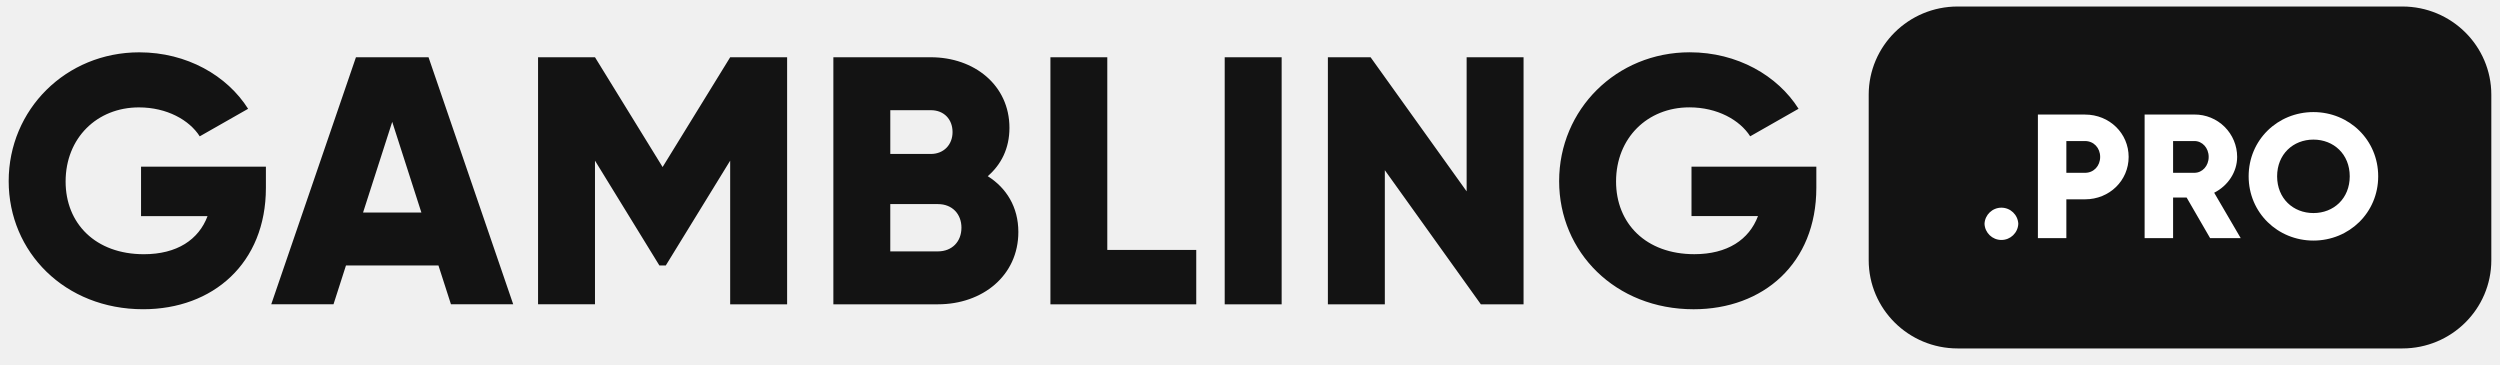
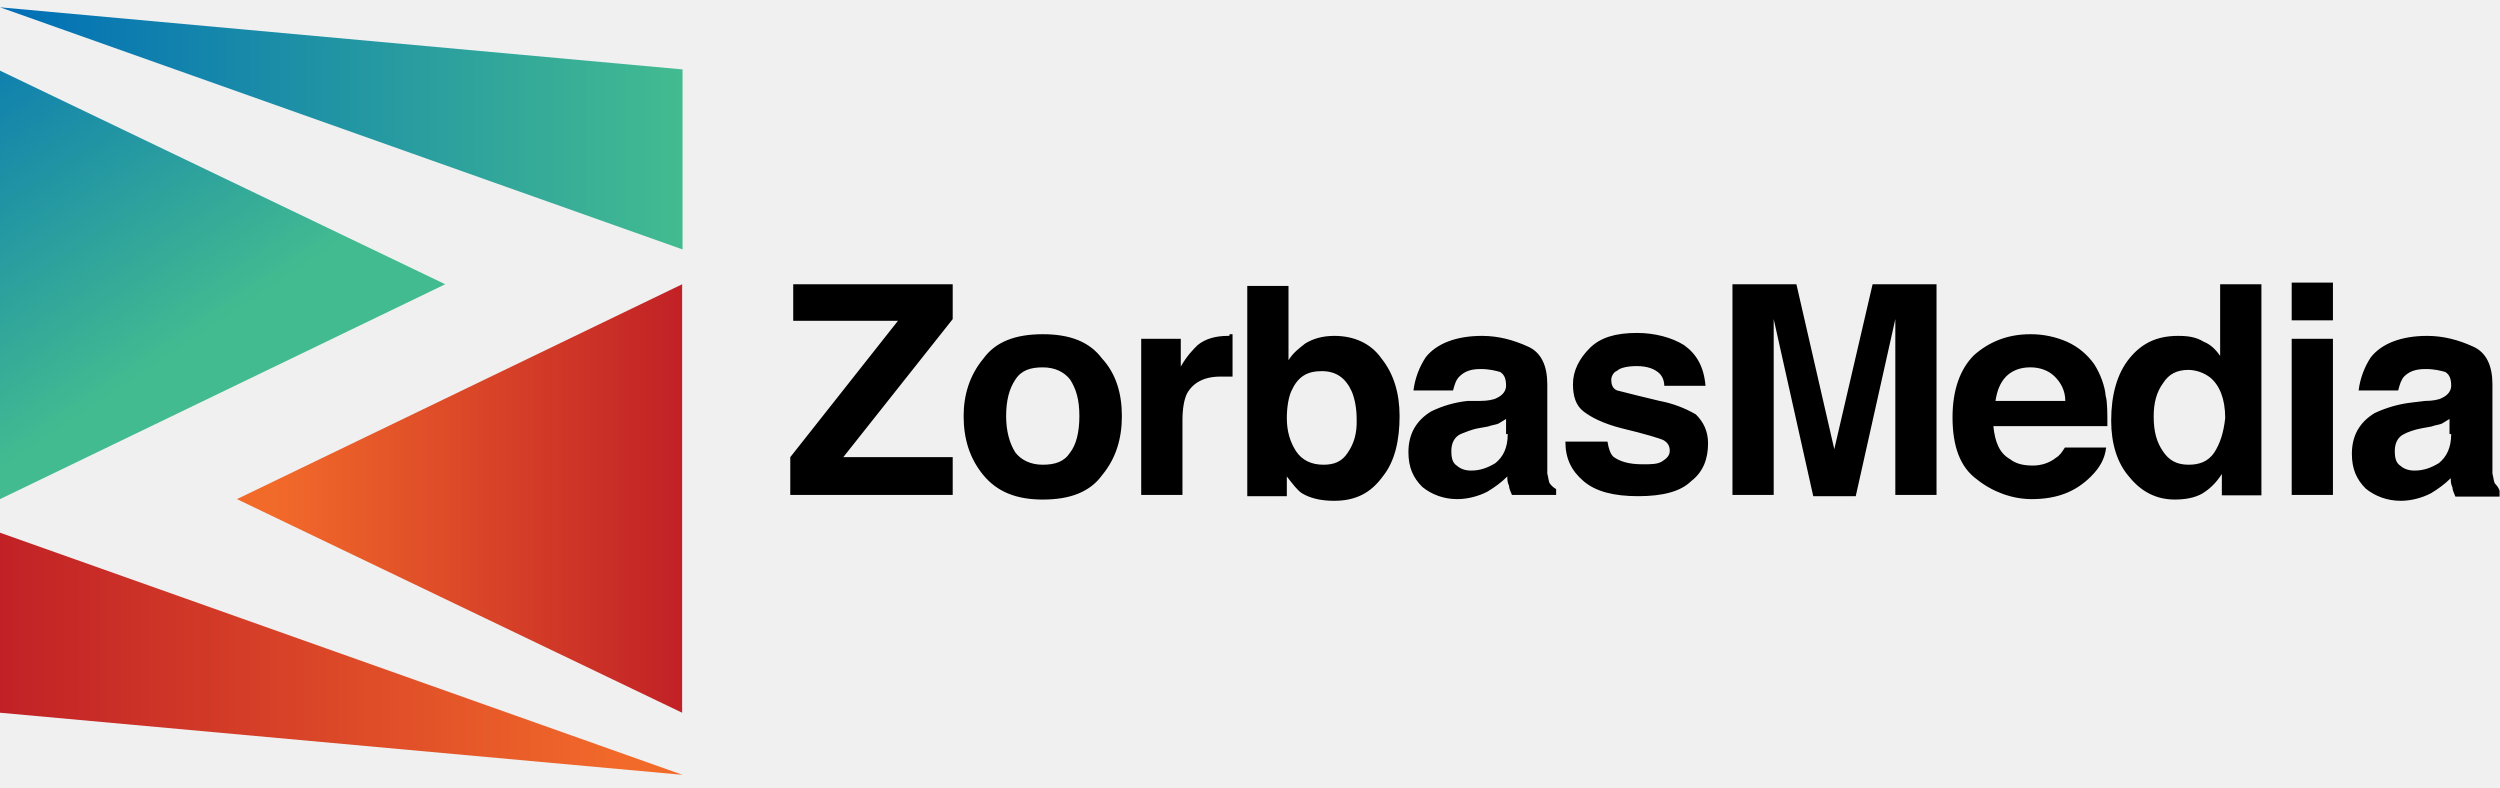
- <svg xmlns="http://www.w3.org/2000/svg" width="144" height="21" fill="none">
-   <path d="M15.316 10.82c0 4.35-3.055 6.992-7.07 6.992C3.738 17.813.5 14.521.5 10.434c0-4.127 3.3-7.42 7.521-7.42 2.746 0 5.062 1.342 6.27 3.253l-2.786 1.586c-.595-.935-1.885-1.667-3.504-1.667-2.419 0-4.222 1.768-4.222 4.269 0 2.42 1.722 4.188 4.508 4.188 1.905 0 3.157-.834 3.668-2.195H8.124V9.601h7.192v1.219zM25.256 15.291h-5.328l-.718 2.235h-3.586l4.879-14.229h4.18l4.878 14.23h-3.586l-.72-2.236zm-.984-3.048l-1.68-5.224-1.68 5.224h3.36zM45.338 17.528h-3.28V9.254L38.35 15.29h-.37l-3.709-6.037v8.274h-3.279V3.298h3.28l3.894 6.323 3.893-6.324h3.279v14.231zM58.657 13.36c0 2.522-2.069 4.168-4.63 4.168h-6.025V3.298h5.614c2.5 0 4.528 1.606 4.528 4.066 0 1.18-.472 2.113-1.25 2.784 1.068.671 1.763 1.77 1.763 3.213zm-7.376-7.012v2.52h2.337c.738 0 1.249-.529 1.249-1.261 0-.732-.49-1.26-1.25-1.26h-2.336zm4.099 6.77c0-.794-.534-1.362-1.353-1.362H51.28v2.724h2.746c.82-.002 1.353-.57 1.353-1.363zM68.904 14.397v3.131h-8.4V3.298h3.276v11.099h5.124zM73.822 3.297h-3.279v14.231h3.28V3.298zM87.757 3.297v14.231h-2.46l-5.531-7.725v7.725h-3.28V3.298h2.46l5.532 7.724V3.297h3.28zM104.621 10.82c0 4.35-3.054 6.993-7.07 6.993-4.507 0-7.745-3.294-7.745-7.38 0-4.128 3.3-7.421 7.521-7.421 2.746 0 5.062 1.342 6.27 3.253l-2.786 1.586c-.595-.935-1.885-1.667-3.504-1.667-2.419 0-4.222 1.768-4.222 4.269 0 2.42 1.721 4.188 4.508 4.188 1.905 0 3.156-.834 3.667-2.195h-3.83V9.601h7.191v1.219z" fill="#131313" />
-   <path fill-rule="evenodd" clip-rule="evenodd" d="M143.5 14.987c0 2.807-2.294 5.083-5.123 5.083H112.76c-2.829 0-5.123-2.276-5.123-5.083v-9.53c0-2.806 2.294-5.082 5.123-5.082h25.617c2.829 0 5.123 2.276 5.123 5.082v9.53z" fill="#131313" />
-   <path d="M114.308 12.892a.974.974 0 011.946 0 .974.974 0 01-1.946 0zM122.61 9.039c0 1.353-1.097 2.442-2.512 2.442h-1.076v2.237h-1.639V6.599h2.715c1.415 0 2.512 1.087 2.512 2.44zm-1.641 0c0-.52-.37-.915-.871-.915h-1.076v1.83h1.076c.503 0 .871-.396.871-.915zM125.949 11.377h-.779v2.338h-1.64V6.597h2.871a2.443 2.443 0 012.459 2.44c0 .874-.534 1.666-1.323 2.064l1.527 2.614h-1.762l-1.353-2.338zm-.779-1.424h1.231c.451 0 .819-.395.819-.915 0-.519-.368-.914-.819-.914h-1.231v1.83zM129.522 10.156c0-2.095 1.67-3.7 3.731-3.7s3.731 1.605 3.731 3.7-1.67 3.701-3.731 3.701c-2.058 0-3.731-1.606-3.731-3.7zm5.823 0c0-1.271-.922-2.115-2.092-2.115-1.169 0-2.091.844-2.091 2.115 0 1.272.922 2.116 2.091 2.116 1.17.002 2.092-.844 2.092-2.116z" fill="#fff" />
+ <svg xmlns="http://www.w3.org/2000/svg" width="108" height="34" fill="none">
+   <g clip-path="url(#clip0)">
+     <path d="M41.157 13.785V12.28h-6.89v1.578h4.526l-4.653 5.891v1.632h7.017v-1.632H36.43l4.727-5.964zM45.047 14.438c-1.182 0-2.036.326-2.563 1.051-.6.725-.855 1.577-.855 2.484 0 .979.255 1.83.855 2.556.6.725 1.436 1.052 2.563 1.052 1.182 0 2.036-.327 2.563-1.052.6-.725.855-1.577.855-2.556 0-.98-.255-1.831-.855-2.484-.545-.725-1.381-1.051-2.563-1.051zm1.182 5.112c-.255.399-.655.526-1.182.526-.527 0-.927-.2-1.182-.526-.254-.399-.4-.925-.4-1.577 0-.653.128-1.178.4-1.577.255-.4.655-.526 1.182-.526.527 0 .927.2 1.182.526.254.398.4.852.4 1.577s-.146 1.25-.4 1.577zM53.046 14.51c-.528 0-.982.127-1.31.4-.2.198-.454.452-.726.924v-1.197H49.3v6.744h1.782v-3.209c0-.525.073-.924.2-1.178.255-.453.727-.725 1.436-.725h.528v-1.831h-.128c0 .072 0 .072-.072.072zM57.645 14.51c-.527 0-.927.127-1.255.326-.254.2-.527.4-.727.726v-3.21h-1.781v9.083h1.709v-.852c.254.327.454.599.654.726.327.199.782.326 1.382.326.927 0 1.581-.327 2.108-1.052.528-.652.727-1.577.727-2.61 0-.98-.254-1.831-.781-2.484-.455-.653-1.182-.979-2.036-.979zm.582 5.04c-.255.399-.6.526-1.055.526-.527 0-.927-.2-1.181-.58-.255-.4-.4-.852-.4-1.433 0-.453.072-.906.2-1.178.272-.598.654-.852 1.309-.852.654 0 1.054.326 1.308.906.128.327.2.726.2 1.179.019.58-.109 1.033-.381 1.432zM66.97 20.91c-.072-.073-.072-.254-.127-.454V16.595c0-.78-.254-1.378-.854-1.632-.6-.272-1.255-.453-1.964-.453-1.108 0-1.963.326-2.435.925a3.363 3.363 0 00-.528 1.432h1.71c.072-.272.126-.453.272-.599.2-.199.454-.326.909-.326.4 0 .654.073.854.127.2.127.255.326.255.598 0 .2-.128.4-.4.526-.128.073-.4.127-.727.127h-.528a4.69 4.69 0 00-1.581.453c-.654.4-.982.98-.982 1.759 0 .652.2 1.106.6 1.504.4.327.927.526 1.509.526.454 0 .927-.127 1.309-.326.327-.2.6-.399.854-.653 0 .127 0 .254.073.4 0 .126.073.253.127.398h1.909v-.254a.786.786 0 01-.254-.217zm-1.836-2.158c0 .599-.2.98-.527 1.251-.327.2-.654.326-1.054.326-.255 0-.455-.072-.6-.199-.2-.127-.255-.326-.255-.653 0-.326.128-.598.4-.725.2-.072.455-.2.782-.254l.4-.072c.2-.073.327-.073.454-.127.128-.072.2-.127.328-.2v.653h.072zM71.697 17.32a94.283 94.283 0 01-1.836-.453c-.2-.073-.255-.272-.255-.454 0-.126.073-.326.255-.398.127-.127.454-.2.854-.2.455 0 .782.127.982.327.127.127.2.326.2.525h1.781c-.072-.852-.4-1.378-.927-1.758-.527-.327-1.254-.526-2.036-.526-.927 0-1.581.2-2.036.653-.454.453-.727.979-.727 1.559 0 .526.127.924.455 1.178.327.254.854.526 1.636.725 1.054.254 1.709.454 1.836.526.2.127.254.272.254.453 0 .2-.127.327-.327.453-.2.127-.454.127-.854.127-.6 0-.982-.127-1.255-.326-.127-.127-.2-.326-.254-.653h-1.818c0 .726.254 1.251.782 1.705.527.453 1.309.652 2.363.652s1.836-.2 2.29-.652c.528-.4.728-.98.728-1.632 0-.526-.2-.925-.528-1.25a4.961 4.961 0 00-1.563-.581zM79.241 19.405l-1.636-7.125h-2.763v9.101h1.782v-6.146-.725-.725l1.708 7.65h1.836l1.71-7.65v7.596h1.78v-9.1h-2.762l-1.655 7.124zM90.476 15.743a2.886 2.886 0 00-1.182-.979 3.901 3.901 0 00-1.582-.326c-.981 0-1.781.326-2.436.906-.6.598-.927 1.505-.927 2.683 0 1.251.328 2.158 1.055 2.683.654.526 1.509.852 2.363.852 1.109 0 1.909-.326 2.563-.979.4-.398.6-.78.655-1.25h-1.782c-.127.199-.2.326-.4.453-.254.2-.6.326-.981.326-.4 0-.728-.072-.982-.272-.455-.254-.655-.725-.727-1.432h4.926c0-.598 0-1.052-.073-1.305-.036-.435-.236-.961-.49-1.36zm-4.272 1.577c.072-.453.2-.78.454-1.051.255-.254.6-.4 1.054-.4.4 0 .782.128 1.055.4.254.254.454.598.454 1.051h-3.017zM95.984 15.49c-.2-.327-.455-.6-.782-.726-.327-.2-.654-.254-1.109-.254-.927 0-1.581.326-2.108.98-.528.652-.782 1.576-.782 2.682 0 .98.254 1.831.782 2.43.527.652 1.181.978 1.963.978.454 0 .854-.072 1.181-.253.328-.2.6-.454.855-.852v.924h1.709V12.28H95.91v3.21h.073zm-.327 4.06c-.273.399-.655.526-1.11.526-.526 0-.854-.2-1.108-.58-.273-.4-.4-.852-.4-1.505 0-.598.127-1.052.4-1.432.254-.4.6-.58 1.109-.58a1.6 1.6 0 01.927.326c.4.326.654.906.654 1.758-.072.635-.218 1.088-.472 1.487zM100.783 12.207h-1.782v1.632h1.782v-1.632zM100.783 14.637h-1.782v6.744h1.782v-6.744zM107.8 20.91c-.073-.073-.073-.254-.127-.454V16.595c0-.78-.255-1.378-.855-1.632-.6-.272-1.254-.453-1.963-.453-1.109 0-1.963.326-2.436.925a3.373 3.373 0 00-.527 1.432h1.709c.072-.272.127-.453.254-.599.2-.199.455-.326.927-.326.4 0 .655.073.855.127.2.127.254.326.254.598 0 .2-.127.4-.4.526-.127.073-.4.127-.727.127l-.6.072a5.152 5.152 0 00-1.581.454c-.655.399-.982.979-.982 1.758 0 .653.2 1.106.6 1.505.4.326.927.526 1.509.526.454 0 .927-.127 1.309-.327.327-.199.6-.398.854-.652 0 .127 0 .254.073.399 0 .127.073.253.127.398h1.909V21.2a.729.729 0 00-.182-.29zm-1.909-2.158c0 .598-.2.98-.527 1.251-.327.2-.654.326-1.054.326-.255 0-.455-.072-.6-.199-.2-.127-.255-.326-.255-.653 0-.326.128-.598.4-.725.127-.072.455-.2.782-.254l.4-.072c.2-.073.327-.073.454-.127.128-.073.2-.127.328-.2v.653h.072z" fill="#000" />
+     <path d="M10.235 21.562l19.233 9.228V12.28l-19.233 9.282z" fill="url(#paint0_linear)" />
+     <path d="M29.486 33.473L0 23.013v7.777l29.486 2.683z" fill="url(#paint1_linear)" />
+     <path d="M0 21.562l19.233-9.282L0 3.052v18.51z" fill="url(#paint2_linear)" />
+     <path d="M0 .315l29.486 10.46V2.999L0 .315z" fill="url(#paint3_linear)" />
+   </g>
+   <defs>
+     <linearGradient id="paint0_linear" x1="10.242" y1="21.537" x2="29.479" y2="21.537" gradientUnits="userSpaceOnUse">
+       <stop stop-color="#F26A2A" />
+       <stop offset=".083" stop-color="#F26A2A" />
+       <stop offset="1" stop-color="#C12126" />
+     </linearGradient>
+     <linearGradient id="paint1_linear" x1="29.479" y1="28.241" x2="0" y2="28.241" gradientUnits="userSpaceOnUse">
+       <stop stop-color="#F26A2A" />
+       <stop offset=".083" stop-color="#F26A2A" />
+       <stop offset="1" stop-color="#C12126" />
+     </linearGradient>
+     <linearGradient id="paint2_linear" x1="-2.274" y1="-.749" x2="8.193" y2="14.894" gradientUnits="userSpaceOnUse">
+       <stop stop-color="#006EB7" />
+       <stop offset="1" stop-color="#43BB90" />
+     </linearGradient>
+     <linearGradient id="paint3_linear" x1=".002" y1="5.547" x2="29.479" y2="5.547" gradientUnits="userSpaceOnUse">
+       <stop stop-color="#006EB7" />
+       <stop offset="1" stop-color="#43BB90" />
+     </linearGradient>
+     <clipPath id="clip0">
+       <path fill="#fff" transform="translate(0 .315)" d="M0 0h108v33.158H0z" />
+     </clipPath>
+   </defs>
</svg>
